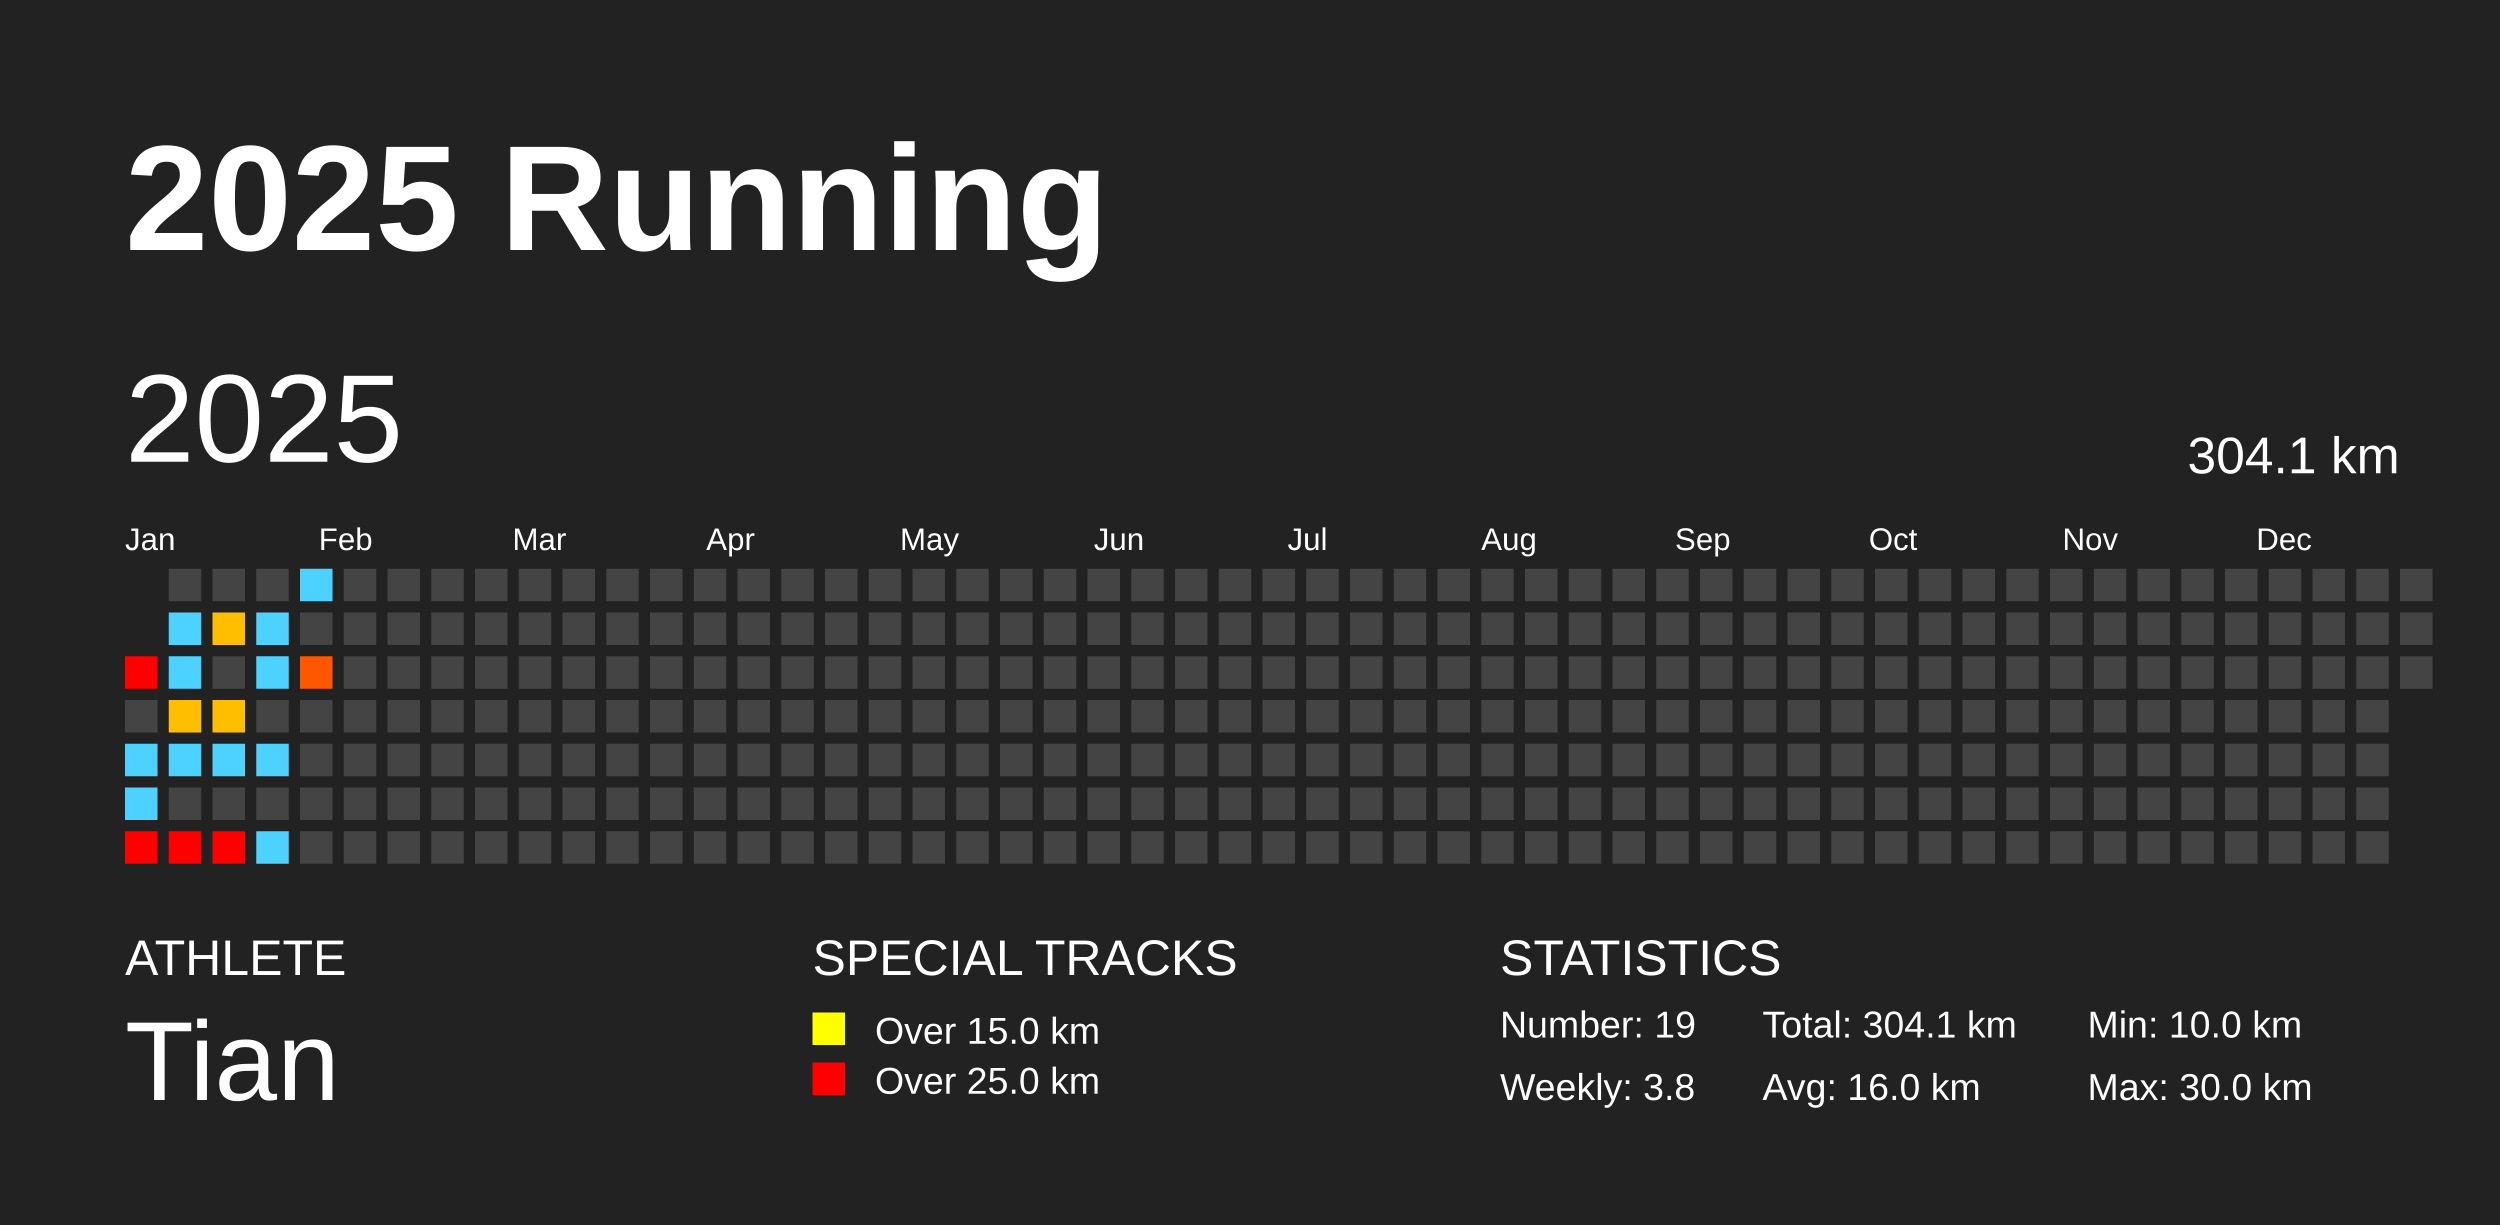
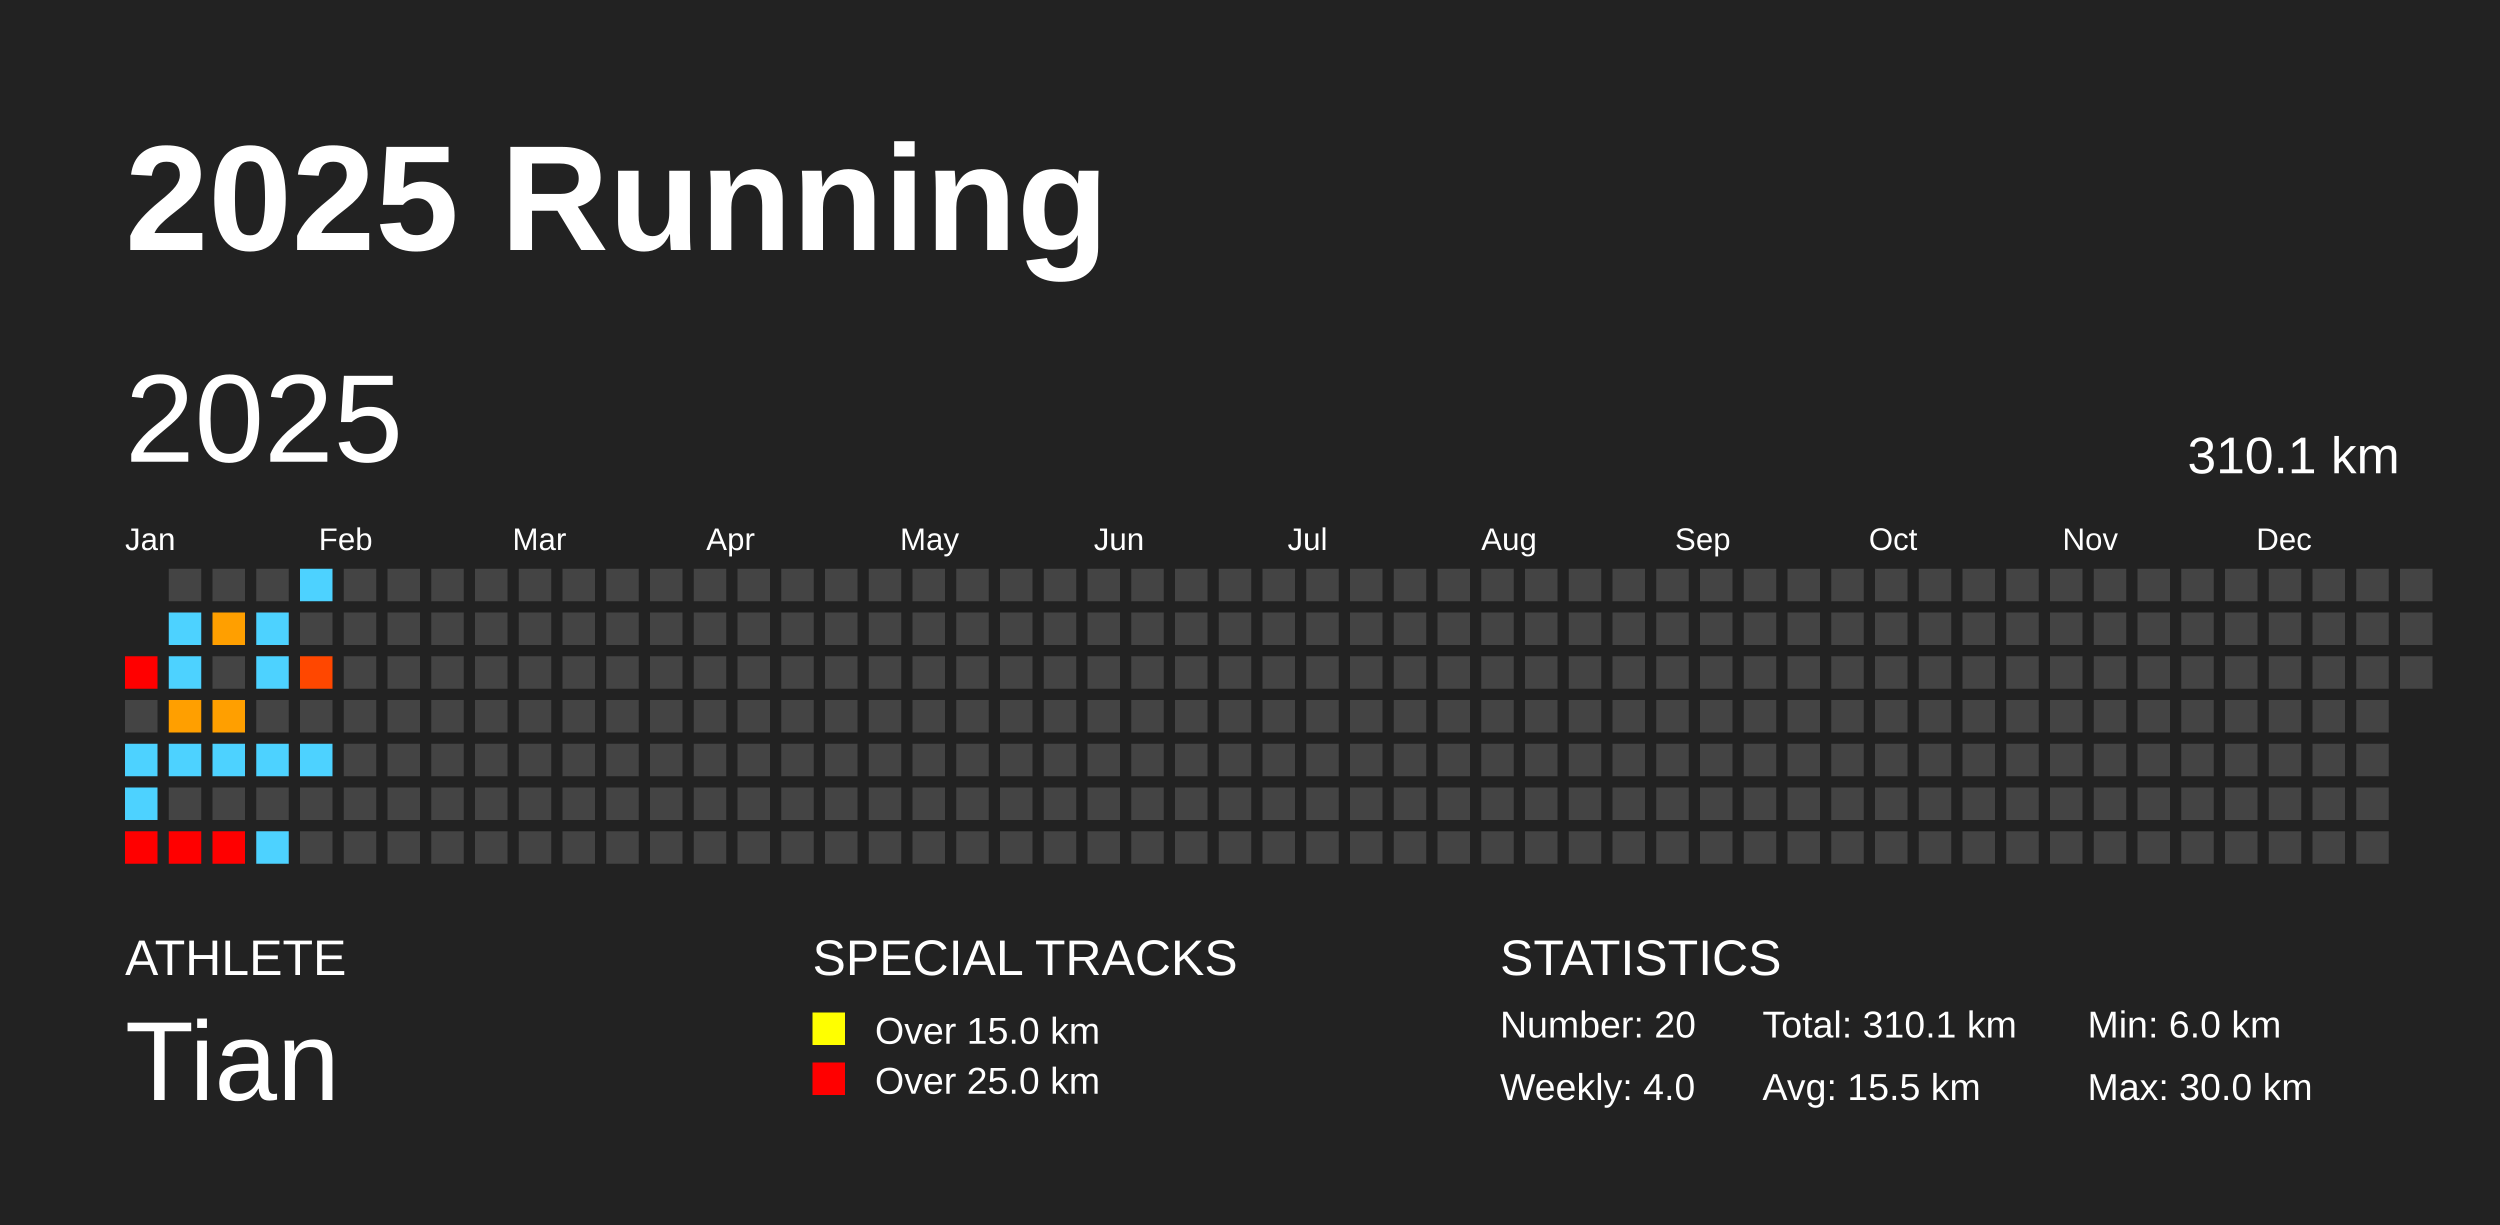
<svg xmlns="http://www.w3.org/2000/svg" baseProfile="full" height="98mm" version="1.1" viewBox="0,0,200,98" width="200mm">
  <defs />
  <rect fill="#222222" height="98" width="200" x="0" y="0" />
  <text fill="#FFFFFF" style="font-size:12px; font-family:Arial; font-weight:bold;" x="10" y="20">2025 Running</text>
  <text fill="#FFFFFF" style="font-size:4px; font-family:Arial" x="10" y="78">ATHLETE</text>
  <text fill="#FFFFFF" style="font-size:9px; font-family:Arial" x="10" y="88">Tian</text>
  <text fill="#FFFFFF" style="font-size:4px; font-family:Arial" x="65" y="78">SPECIAL TRACKS</text>
  <rect fill="yellow" height="2.6" width="2.6" x="65" y="81" />
  <text fill="#FFFFFF" style="font-size:3px; font-family:Arial" x="70" y="83.5">Over 15.0 km</text>
  <rect fill="red" height="2.6" width="2.6" x="65" y="85" />
  <text fill="#FFFFFF" style="font-size:3px; font-family:Arial" x="70" y="87.5">Over 25.0 km</text>
  <text fill="#FFFFFF" style="font-size:4px; font-family:Arial" x="120" y="78">STATISTICS</text>
-   <text fill="#FFFFFF" style="font-size:3px; font-family:Arial" x="120" y="83">Number: 19</text>
-   <text fill="#FFFFFF" style="font-size:3px; font-family:Arial" x="120" y="88">Weekly: 3.8</text>
-   <text fill="#FFFFFF" style="font-size:3px; font-family:Arial" x="141" y="83">Total: 304.1 km</text>
-   <text fill="#FFFFFF" style="font-size:3px; font-family:Arial" x="141" y="88">Avg: 16.0 km</text>
-   <text fill="#FFFFFF" style="font-size:3px; font-family:Arial" x="167" y="83">Min: 10.0 km</text>
+   <text fill="#FFFFFF" style="font-size:3px; font-family:Arial" x="120" y="83">Number: 20</text>
+   <text fill="#FFFFFF" style="font-size:3px; font-family:Arial" x="120" y="88">Weekly: 4.0</text>
+   <text fill="#FFFFFF" style="font-size:3px; font-family:Arial" x="141" y="83">Total: 310.1 km</text>
+   <text fill="#FFFFFF" style="font-size:3px; font-family:Arial" x="141" y="88">Avg: 15.5 km</text>
+   <text fill="#FFFFFF" style="font-size:3px; font-family:Arial" x="167" y="83">Min: 6.0 km</text>
  <text fill="#FFFFFF" style="font-size:3px; font-family:Arial" x="167" y="88">Max: 30.0 km</text>
  <text dominant-baseline="hanging" fill="#FFFFFF" style="font-size:10.0px; font-family:Arial;" x="10" y="30">2025</text>
-   <text dominant-baseline="hanging" fill="#FFFFFF" style="font-size:4.125px; font-family:Arial;" x="175" y="35">304.1 km</text>
+   <text dominant-baseline="hanging" fill="#FFFFFF" style="font-size:4.125px; font-family:Arial;" x="175" y="35">310.1 km</text>
  <text fill="#FFFFFF" style="font-size:2.5px; font-family:Arial" x="10.0" y="44">Jan</text>
  <text fill="#FFFFFF" style="font-size:2.5px; font-family:Arial" x="25.5" y="44">Feb</text>
  <text fill="#FFFFFF" style="font-size:2.5px; font-family:Arial" x="41.0" y="44">Mar</text>
  <text fill="#FFFFFF" style="font-size:2.5px; font-family:Arial" x="56.5" y="44">Apr</text>
  <text fill="#FFFFFF" style="font-size:2.5px; font-family:Arial" x="72.0" y="44">May</text>
  <text fill="#FFFFFF" style="font-size:2.5px; font-family:Arial" x="87.5" y="44">Jun</text>
  <text fill="#FFFFFF" style="font-size:2.5px; font-family:Arial" x="103.0" y="44">Jul</text>
  <text fill="#FFFFFF" style="font-size:2.5px; font-family:Arial" x="118.5" y="44">Aug</text>
  <text fill="#FFFFFF" style="font-size:2.5px; font-family:Arial" x="134.0" y="44">Sep</text>
  <text fill="#FFFFFF" style="font-size:2.5px; font-family:Arial" x="149.5" y="44">Oct</text>
  <text fill="#FFFFFF" style="font-size:2.5px; font-family:Arial" x="165.0" y="44">Nov</text>
  <text fill="#FFFFFF" style="font-size:2.5px; font-family:Arial" x="180.5" y="44">Dec</text>
  <rect fill="red" height="2.6" width="2.6" x="10.0" y="52.5" />
  <rect fill="#444444" height="2.6" width="2.6" x="10.0" y="56.0" />
  <rect fill="#4dd2ff" height="2.6" width="2.6" x="10.0" y="59.5" />
  <rect fill="#4dd2ff" height="2.6" width="2.6" x="10.0" y="63.0" />
  <rect fill="red" height="2.6" width="2.6" x="10.0" y="66.5" />
  <rect fill="#444444" height="2.6" width="2.6" x="13.5" y="45.5" />
  <rect fill="#4dd2ff" height="2.6" width="2.6" x="13.5" y="49.0" />
  <rect fill="#4dd2ff" height="2.6" width="2.6" x="13.5" y="52.5" />
-   <rect fill="#ffbf00" height="2.6" width="2.6" x="13.5" y="56.0" />
+   <rect fill="#ff9f00" height="2.6" width="2.6" x="13.5" y="56.0" />
  <rect fill="#4dd2ff" height="2.6" width="2.6" x="13.5" y="59.5" />
  <rect fill="#444444" height="2.6" width="2.6" x="13.5" y="63.0" />
  <rect fill="red" height="2.6" width="2.6" x="13.5" y="66.5" />
  <rect fill="#444444" height="2.6" width="2.6" x="17.0" y="45.5" />
-   <rect fill="#ffbf00" height="2.6" width="2.6" x="17.0" y="49.0" />
+   <rect fill="#ff9f00" height="2.6" width="2.6" x="17.0" y="49.0" />
  <rect fill="#444444" height="2.6" width="2.6" x="17.0" y="52.5" />
-   <rect fill="#ffbf00" height="2.6" width="2.6" x="17.0" y="56.0" />
+   <rect fill="#ff9f00" height="2.6" width="2.6" x="17.0" y="56.0" />
  <rect fill="#4dd2ff" height="2.6" width="2.6" x="17.0" y="59.5" />
  <rect fill="#444444" height="2.6" width="2.6" x="17.0" y="63.0" />
  <rect fill="red" height="2.6" width="2.6" x="17.0" y="66.5" />
  <rect fill="#444444" height="2.6" width="2.6" x="20.5" y="45.5" />
  <rect fill="#4dd2ff" height="2.6" width="2.6" x="20.5" y="49.0" />
  <rect fill="#4dd2ff" height="2.6" width="2.6" x="20.5" y="52.5" />
  <rect fill="#444444" height="2.6" width="2.6" x="20.5" y="56.0" />
  <rect fill="#4dd2ff" height="2.6" width="2.6" x="20.5" y="59.5" />
  <rect fill="#444444" height="2.6" width="2.6" x="20.5" y="63.0" />
  <rect fill="#4dd2ff" height="2.6" width="2.6" x="20.5" y="66.5" />
  <rect fill="#4dd2ff" height="2.6" width="2.6" x="24.0" y="45.5" />
  <rect fill="#444444" height="2.6" width="2.6" x="24.0" y="49.0" />
-   <rect fill="#ff5600" height="2.6" width="2.6" x="24.0" y="52.5" />
+   <rect fill="#ff4700" height="2.6" width="2.6" x="24.0" y="52.5" />
  <rect fill="#444444" height="2.6" width="2.6" x="24.0" y="56.0" />
-   <rect fill="#444444" height="2.6" width="2.6" x="24.0" y="59.5" />
+   <rect fill="#4dd2ff" height="2.6" width="2.6" x="24.0" y="59.5" />
  <rect fill="#444444" height="2.6" width="2.6" x="24.0" y="63.0" />
  <rect fill="#444444" height="2.6" width="2.6" x="24.0" y="66.5" />
  <rect fill="#444444" height="2.6" width="2.6" x="27.5" y="45.5" />
  <rect fill="#444444" height="2.6" width="2.6" x="27.5" y="49.0" />
  <rect fill="#444444" height="2.6" width="2.6" x="27.5" y="52.5" />
  <rect fill="#444444" height="2.6" width="2.6" x="27.5" y="56.0" />
  <rect fill="#444444" height="2.6" width="2.6" x="27.5" y="59.5" />
  <rect fill="#444444" height="2.6" width="2.6" x="27.5" y="63.0" />
  <rect fill="#444444" height="2.6" width="2.6" x="27.5" y="66.5" />
  <rect fill="#444444" height="2.6" width="2.6" x="31.0" y="45.5" />
  <rect fill="#444444" height="2.6" width="2.6" x="31.0" y="49.0" />
  <rect fill="#444444" height="2.6" width="2.6" x="31.0" y="52.5" />
  <rect fill="#444444" height="2.6" width="2.6" x="31.0" y="56.0" />
  <rect fill="#444444" height="2.6" width="2.6" x="31.0" y="59.5" />
  <rect fill="#444444" height="2.6" width="2.6" x="31.0" y="63.0" />
  <rect fill="#444444" height="2.6" width="2.6" x="31.0" y="66.5" />
  <rect fill="#444444" height="2.6" width="2.6" x="34.5" y="45.5" />
  <rect fill="#444444" height="2.6" width="2.6" x="34.5" y="49.0" />
  <rect fill="#444444" height="2.6" width="2.6" x="34.5" y="52.5" />
  <rect fill="#444444" height="2.6" width="2.6" x="34.5" y="56.0" />
  <rect fill="#444444" height="2.6" width="2.6" x="34.5" y="59.5" />
  <rect fill="#444444" height="2.6" width="2.6" x="34.5" y="63.0" />
  <rect fill="#444444" height="2.6" width="2.6" x="34.5" y="66.5" />
  <rect fill="#444444" height="2.6" width="2.6" x="38.0" y="45.5" />
  <rect fill="#444444" height="2.6" width="2.6" x="38.0" y="49.0" />
  <rect fill="#444444" height="2.6" width="2.6" x="38.0" y="52.5" />
  <rect fill="#444444" height="2.6" width="2.6" x="38.0" y="56.0" />
  <rect fill="#444444" height="2.6" width="2.6" x="38.0" y="59.5" />
  <rect fill="#444444" height="2.6" width="2.6" x="38.0" y="63.0" />
  <rect fill="#444444" height="2.6" width="2.6" x="38.0" y="66.5" />
  <rect fill="#444444" height="2.6" width="2.6" x="41.5" y="45.5" />
  <rect fill="#444444" height="2.6" width="2.6" x="41.5" y="49.0" />
  <rect fill="#444444" height="2.6" width="2.6" x="41.5" y="52.5" />
  <rect fill="#444444" height="2.6" width="2.6" x="41.5" y="56.0" />
  <rect fill="#444444" height="2.6" width="2.6" x="41.5" y="59.5" />
  <rect fill="#444444" height="2.6" width="2.6" x="41.5" y="63.0" />
  <rect fill="#444444" height="2.6" width="2.6" x="41.5" y="66.5" />
  <rect fill="#444444" height="2.6" width="2.6" x="45.0" y="45.5" />
  <rect fill="#444444" height="2.6" width="2.6" x="45.0" y="49.0" />
  <rect fill="#444444" height="2.6" width="2.6" x="45.0" y="52.5" />
  <rect fill="#444444" height="2.6" width="2.6" x="45.0" y="56.0" />
  <rect fill="#444444" height="2.6" width="2.6" x="45.0" y="59.5" />
  <rect fill="#444444" height="2.6" width="2.6" x="45.0" y="63.0" />
  <rect fill="#444444" height="2.6" width="2.6" x="45.0" y="66.5" />
  <rect fill="#444444" height="2.6" width="2.6" x="48.5" y="45.5" />
  <rect fill="#444444" height="2.6" width="2.6" x="48.5" y="49.0" />
  <rect fill="#444444" height="2.6" width="2.6" x="48.5" y="52.5" />
  <rect fill="#444444" height="2.6" width="2.6" x="48.5" y="56.0" />
  <rect fill="#444444" height="2.6" width="2.6" x="48.5" y="59.5" />
  <rect fill="#444444" height="2.6" width="2.6" x="48.5" y="63.0" />
  <rect fill="#444444" height="2.6" width="2.6" x="48.5" y="66.5" />
  <rect fill="#444444" height="2.6" width="2.6" x="52.0" y="45.5" />
  <rect fill="#444444" height="2.6" width="2.6" x="52.0" y="49.0" />
  <rect fill="#444444" height="2.6" width="2.6" x="52.0" y="52.5" />
  <rect fill="#444444" height="2.6" width="2.6" x="52.0" y="56.0" />
  <rect fill="#444444" height="2.6" width="2.6" x="52.0" y="59.5" />
  <rect fill="#444444" height="2.6" width="2.6" x="52.0" y="63.0" />
  <rect fill="#444444" height="2.6" width="2.6" x="52.0" y="66.5" />
  <rect fill="#444444" height="2.6" width="2.6" x="55.5" y="45.5" />
  <rect fill="#444444" height="2.6" width="2.6" x="55.5" y="49.0" />
  <rect fill="#444444" height="2.6" width="2.6" x="55.5" y="52.5" />
  <rect fill="#444444" height="2.6" width="2.6" x="55.5" y="56.0" />
  <rect fill="#444444" height="2.6" width="2.6" x="55.5" y="59.5" />
  <rect fill="#444444" height="2.6" width="2.6" x="55.5" y="63.0" />
  <rect fill="#444444" height="2.6" width="2.6" x="55.5" y="66.5" />
  <rect fill="#444444" height="2.6" width="2.6" x="59.0" y="45.5" />
  <rect fill="#444444" height="2.6" width="2.6" x="59.0" y="49.0" />
  <rect fill="#444444" height="2.6" width="2.6" x="59.0" y="52.5" />
  <rect fill="#444444" height="2.6" width="2.6" x="59.0" y="56.0" />
  <rect fill="#444444" height="2.6" width="2.6" x="59.0" y="59.5" />
  <rect fill="#444444" height="2.6" width="2.6" x="59.0" y="63.0" />
  <rect fill="#444444" height="2.6" width="2.6" x="59.0" y="66.5" />
  <rect fill="#444444" height="2.6" width="2.6" x="62.5" y="45.5" />
  <rect fill="#444444" height="2.6" width="2.6" x="62.5" y="49.0" />
  <rect fill="#444444" height="2.6" width="2.6" x="62.5" y="52.5" />
  <rect fill="#444444" height="2.6" width="2.6" x="62.5" y="56.0" />
  <rect fill="#444444" height="2.6" width="2.6" x="62.5" y="59.5" />
  <rect fill="#444444" height="2.6" width="2.6" x="62.5" y="63.0" />
  <rect fill="#444444" height="2.6" width="2.6" x="62.5" y="66.5" />
  <rect fill="#444444" height="2.6" width="2.6" x="66.0" y="45.5" />
  <rect fill="#444444" height="2.6" width="2.6" x="66.0" y="49.0" />
  <rect fill="#444444" height="2.6" width="2.6" x="66.0" y="52.5" />
  <rect fill="#444444" height="2.6" width="2.6" x="66.0" y="56.0" />
  <rect fill="#444444" height="2.6" width="2.6" x="66.0" y="59.5" />
  <rect fill="#444444" height="2.6" width="2.6" x="66.0" y="63.0" />
  <rect fill="#444444" height="2.6" width="2.6" x="66.0" y="66.5" />
  <rect fill="#444444" height="2.6" width="2.6" x="69.5" y="45.5" />
  <rect fill="#444444" height="2.6" width="2.6" x="69.5" y="49.0" />
  <rect fill="#444444" height="2.6" width="2.6" x="69.5" y="52.5" />
  <rect fill="#444444" height="2.6" width="2.6" x="69.5" y="56.0" />
  <rect fill="#444444" height="2.6" width="2.6" x="69.5" y="59.5" />
  <rect fill="#444444" height="2.6" width="2.6" x="69.5" y="63.0" />
  <rect fill="#444444" height="2.6" width="2.6" x="69.5" y="66.5" />
  <rect fill="#444444" height="2.6" width="2.6" x="73.0" y="45.5" />
  <rect fill="#444444" height="2.6" width="2.6" x="73.0" y="49.0" />
  <rect fill="#444444" height="2.6" width="2.6" x="73.0" y="52.5" />
  <rect fill="#444444" height="2.6" width="2.6" x="73.0" y="56.0" />
  <rect fill="#444444" height="2.6" width="2.6" x="73.0" y="59.5" />
  <rect fill="#444444" height="2.6" width="2.6" x="73.0" y="63.0" />
  <rect fill="#444444" height="2.6" width="2.6" x="73.0" y="66.5" />
  <rect fill="#444444" height="2.6" width="2.6" x="76.5" y="45.5" />
  <rect fill="#444444" height="2.6" width="2.6" x="76.5" y="49.0" />
  <rect fill="#444444" height="2.6" width="2.6" x="76.5" y="52.5" />
  <rect fill="#444444" height="2.6" width="2.6" x="76.5" y="56.0" />
  <rect fill="#444444" height="2.6" width="2.6" x="76.5" y="59.5" />
  <rect fill="#444444" height="2.6" width="2.6" x="76.5" y="63.0" />
  <rect fill="#444444" height="2.6" width="2.6" x="76.5" y="66.5" />
  <rect fill="#444444" height="2.6" width="2.6" x="80.0" y="45.5" />
  <rect fill="#444444" height="2.6" width="2.6" x="80.0" y="49.0" />
  <rect fill="#444444" height="2.6" width="2.6" x="80.0" y="52.5" />
  <rect fill="#444444" height="2.6" width="2.6" x="80.0" y="56.0" />
  <rect fill="#444444" height="2.6" width="2.6" x="80.0" y="59.5" />
  <rect fill="#444444" height="2.6" width="2.6" x="80.0" y="63.0" />
  <rect fill="#444444" height="2.6" width="2.6" x="80.0" y="66.5" />
  <rect fill="#444444" height="2.6" width="2.6" x="83.5" y="45.5" />
  <rect fill="#444444" height="2.6" width="2.6" x="83.5" y="49.0" />
  <rect fill="#444444" height="2.6" width="2.6" x="83.5" y="52.5" />
  <rect fill="#444444" height="2.6" width="2.6" x="83.5" y="56.0" />
  <rect fill="#444444" height="2.6" width="2.6" x="83.5" y="59.5" />
  <rect fill="#444444" height="2.6" width="2.6" x="83.5" y="63.0" />
  <rect fill="#444444" height="2.6" width="2.6" x="83.5" y="66.5" />
  <rect fill="#444444" height="2.6" width="2.6" x="87.0" y="45.5" />
  <rect fill="#444444" height="2.6" width="2.6" x="87.0" y="49.0" />
  <rect fill="#444444" height="2.6" width="2.6" x="87.0" y="52.5" />
  <rect fill="#444444" height="2.6" width="2.6" x="87.0" y="56.0" />
  <rect fill="#444444" height="2.6" width="2.6" x="87.0" y="59.5" />
  <rect fill="#444444" height="2.6" width="2.6" x="87.0" y="63.0" />
  <rect fill="#444444" height="2.6" width="2.6" x="87.0" y="66.5" />
  <rect fill="#444444" height="2.6" width="2.6" x="90.5" y="45.5" />
  <rect fill="#444444" height="2.6" width="2.6" x="90.5" y="49.0" />
  <rect fill="#444444" height="2.6" width="2.6" x="90.5" y="52.5" />
  <rect fill="#444444" height="2.6" width="2.6" x="90.5" y="56.0" />
  <rect fill="#444444" height="2.6" width="2.6" x="90.5" y="59.5" />
  <rect fill="#444444" height="2.6" width="2.6" x="90.5" y="63.0" />
  <rect fill="#444444" height="2.6" width="2.6" x="90.5" y="66.5" />
  <rect fill="#444444" height="2.6" width="2.6" x="94.0" y="45.5" />
  <rect fill="#444444" height="2.6" width="2.6" x="94.0" y="49.0" />
  <rect fill="#444444" height="2.6" width="2.6" x="94.0" y="52.5" />
  <rect fill="#444444" height="2.6" width="2.6" x="94.0" y="56.0" />
  <rect fill="#444444" height="2.6" width="2.6" x="94.0" y="59.5" />
  <rect fill="#444444" height="2.6" width="2.6" x="94.0" y="63.0" />
  <rect fill="#444444" height="2.6" width="2.6" x="94.0" y="66.5" />
  <rect fill="#444444" height="2.6" width="2.6" x="97.5" y="45.5" />
  <rect fill="#444444" height="2.6" width="2.6" x="97.5" y="49.0" />
  <rect fill="#444444" height="2.6" width="2.6" x="97.5" y="52.5" />
  <rect fill="#444444" height="2.6" width="2.6" x="97.5" y="56.0" />
  <rect fill="#444444" height="2.6" width="2.6" x="97.5" y="59.5" />
  <rect fill="#444444" height="2.6" width="2.6" x="97.5" y="63.0" />
  <rect fill="#444444" height="2.6" width="2.6" x="97.5" y="66.5" />
  <rect fill="#444444" height="2.6" width="2.6" x="101.0" y="45.5" />
  <rect fill="#444444" height="2.6" width="2.6" x="101.0" y="49.0" />
  <rect fill="#444444" height="2.6" width="2.6" x="101.0" y="52.5" />
  <rect fill="#444444" height="2.6" width="2.6" x="101.0" y="56.0" />
  <rect fill="#444444" height="2.6" width="2.6" x="101.0" y="59.5" />
  <rect fill="#444444" height="2.6" width="2.6" x="101.0" y="63.0" />
  <rect fill="#444444" height="2.6" width="2.6" x="101.0" y="66.5" />
  <rect fill="#444444" height="2.6" width="2.6" x="104.5" y="45.5" />
  <rect fill="#444444" height="2.6" width="2.6" x="104.5" y="49.0" />
  <rect fill="#444444" height="2.6" width="2.6" x="104.5" y="52.5" />
  <rect fill="#444444" height="2.6" width="2.6" x="104.5" y="56.0" />
  <rect fill="#444444" height="2.6" width="2.6" x="104.5" y="59.5" />
  <rect fill="#444444" height="2.6" width="2.6" x="104.5" y="63.0" />
  <rect fill="#444444" height="2.6" width="2.6" x="104.5" y="66.5" />
  <rect fill="#444444" height="2.6" width="2.6" x="108.0" y="45.5" />
  <rect fill="#444444" height="2.6" width="2.6" x="108.0" y="49.0" />
  <rect fill="#444444" height="2.6" width="2.6" x="108.0" y="52.5" />
  <rect fill="#444444" height="2.6" width="2.6" x="108.0" y="56.0" />
  <rect fill="#444444" height="2.6" width="2.6" x="108.0" y="59.5" />
  <rect fill="#444444" height="2.6" width="2.6" x="108.0" y="63.0" />
  <rect fill="#444444" height="2.6" width="2.6" x="108.0" y="66.5" />
  <rect fill="#444444" height="2.6" width="2.6" x="111.5" y="45.5" />
  <rect fill="#444444" height="2.6" width="2.6" x="111.5" y="49.0" />
  <rect fill="#444444" height="2.6" width="2.6" x="111.5" y="52.5" />
  <rect fill="#444444" height="2.6" width="2.6" x="111.5" y="56.0" />
  <rect fill="#444444" height="2.6" width="2.6" x="111.5" y="59.5" />
  <rect fill="#444444" height="2.6" width="2.6" x="111.5" y="63.0" />
  <rect fill="#444444" height="2.6" width="2.6" x="111.5" y="66.5" />
  <rect fill="#444444" height="2.6" width="2.6" x="115.0" y="45.5" />
  <rect fill="#444444" height="2.6" width="2.6" x="115.0" y="49.0" />
  <rect fill="#444444" height="2.6" width="2.6" x="115.0" y="52.5" />
  <rect fill="#444444" height="2.6" width="2.6" x="115.0" y="56.0" />
  <rect fill="#444444" height="2.6" width="2.6" x="115.0" y="59.5" />
  <rect fill="#444444" height="2.6" width="2.6" x="115.0" y="63.0" />
  <rect fill="#444444" height="2.6" width="2.6" x="115.0" y="66.5" />
  <rect fill="#444444" height="2.6" width="2.6" x="118.5" y="45.5" />
  <rect fill="#444444" height="2.6" width="2.6" x="118.5" y="49.0" />
  <rect fill="#444444" height="2.6" width="2.6" x="118.5" y="52.5" />
  <rect fill="#444444" height="2.6" width="2.6" x="118.5" y="56.0" />
  <rect fill="#444444" height="2.6" width="2.6" x="118.5" y="59.5" />
  <rect fill="#444444" height="2.6" width="2.6" x="118.5" y="63.0" />
  <rect fill="#444444" height="2.6" width="2.6" x="118.5" y="66.5" />
  <rect fill="#444444" height="2.6" width="2.6" x="122.0" y="45.5" />
  <rect fill="#444444" height="2.6" width="2.6" x="122.0" y="49.0" />
  <rect fill="#444444" height="2.6" width="2.6" x="122.0" y="52.5" />
  <rect fill="#444444" height="2.6" width="2.6" x="122.0" y="56.0" />
  <rect fill="#444444" height="2.6" width="2.6" x="122.0" y="59.5" />
  <rect fill="#444444" height="2.6" width="2.6" x="122.0" y="63.0" />
  <rect fill="#444444" height="2.6" width="2.6" x="122.0" y="66.5" />
  <rect fill="#444444" height="2.6" width="2.6" x="125.5" y="45.5" />
  <rect fill="#444444" height="2.6" width="2.6" x="125.5" y="49.0" />
  <rect fill="#444444" height="2.6" width="2.6" x="125.5" y="52.5" />
  <rect fill="#444444" height="2.6" width="2.6" x="125.5" y="56.0" />
  <rect fill="#444444" height="2.6" width="2.6" x="125.5" y="59.5" />
  <rect fill="#444444" height="2.6" width="2.6" x="125.5" y="63.0" />
  <rect fill="#444444" height="2.6" width="2.6" x="125.5" y="66.5" />
  <rect fill="#444444" height="2.6" width="2.6" x="129.0" y="45.5" />
  <rect fill="#444444" height="2.6" width="2.6" x="129.0" y="49.0" />
  <rect fill="#444444" height="2.6" width="2.6" x="129.0" y="52.5" />
  <rect fill="#444444" height="2.6" width="2.6" x="129.0" y="56.0" />
  <rect fill="#444444" height="2.6" width="2.6" x="129.0" y="59.5" />
  <rect fill="#444444" height="2.6" width="2.6" x="129.0" y="63.0" />
  <rect fill="#444444" height="2.6" width="2.6" x="129.0" y="66.5" />
  <rect fill="#444444" height="2.6" width="2.6" x="132.5" y="45.5" />
  <rect fill="#444444" height="2.6" width="2.6" x="132.5" y="49.0" />
  <rect fill="#444444" height="2.6" width="2.6" x="132.5" y="52.5" />
  <rect fill="#444444" height="2.6" width="2.6" x="132.5" y="56.0" />
  <rect fill="#444444" height="2.6" width="2.6" x="132.5" y="59.5" />
  <rect fill="#444444" height="2.6" width="2.6" x="132.5" y="63.0" />
  <rect fill="#444444" height="2.6" width="2.6" x="132.5" y="66.5" />
  <rect fill="#444444" height="2.6" width="2.6" x="136.0" y="45.5" />
  <rect fill="#444444" height="2.6" width="2.6" x="136.0" y="49.0" />
  <rect fill="#444444" height="2.6" width="2.6" x="136.0" y="52.5" />
  <rect fill="#444444" height="2.6" width="2.6" x="136.0" y="56.0" />
  <rect fill="#444444" height="2.6" width="2.6" x="136.0" y="59.5" />
  <rect fill="#444444" height="2.6" width="2.6" x="136.0" y="63.0" />
  <rect fill="#444444" height="2.6" width="2.6" x="136.0" y="66.5" />
  <rect fill="#444444" height="2.6" width="2.6" x="139.5" y="45.5" />
  <rect fill="#444444" height="2.6" width="2.6" x="139.5" y="49.0" />
  <rect fill="#444444" height="2.6" width="2.6" x="139.5" y="52.5" />
  <rect fill="#444444" height="2.6" width="2.6" x="139.5" y="56.0" />
  <rect fill="#444444" height="2.6" width="2.6" x="139.5" y="59.5" />
  <rect fill="#444444" height="2.6" width="2.6" x="139.5" y="63.0" />
  <rect fill="#444444" height="2.6" width="2.6" x="139.5" y="66.5" />
  <rect fill="#444444" height="2.6" width="2.6" x="143.0" y="45.5" />
  <rect fill="#444444" height="2.6" width="2.6" x="143.0" y="49.0" />
  <rect fill="#444444" height="2.6" width="2.6" x="143.0" y="52.5" />
  <rect fill="#444444" height="2.6" width="2.6" x="143.0" y="56.0" />
  <rect fill="#444444" height="2.6" width="2.6" x="143.0" y="59.5" />
  <rect fill="#444444" height="2.6" width="2.6" x="143.0" y="63.0" />
  <rect fill="#444444" height="2.6" width="2.6" x="143.0" y="66.5" />
  <rect fill="#444444" height="2.6" width="2.6" x="146.5" y="45.5" />
  <rect fill="#444444" height="2.6" width="2.6" x="146.5" y="49.0" />
  <rect fill="#444444" height="2.6" width="2.6" x="146.5" y="52.5" />
  <rect fill="#444444" height="2.6" width="2.6" x="146.5" y="56.0" />
  <rect fill="#444444" height="2.6" width="2.6" x="146.5" y="59.5" />
  <rect fill="#444444" height="2.6" width="2.6" x="146.5" y="63.0" />
  <rect fill="#444444" height="2.6" width="2.6" x="146.5" y="66.5" />
  <rect fill="#444444" height="2.6" width="2.6" x="150.0" y="45.5" />
  <rect fill="#444444" height="2.6" width="2.6" x="150.0" y="49.0" />
  <rect fill="#444444" height="2.6" width="2.6" x="150.0" y="52.5" />
  <rect fill="#444444" height="2.6" width="2.6" x="150.0" y="56.0" />
  <rect fill="#444444" height="2.6" width="2.6" x="150.0" y="59.5" />
  <rect fill="#444444" height="2.6" width="2.6" x="150.0" y="63.0" />
  <rect fill="#444444" height="2.6" width="2.6" x="150.0" y="66.5" />
  <rect fill="#444444" height="2.6" width="2.6" x="153.5" y="45.5" />
  <rect fill="#444444" height="2.6" width="2.6" x="153.5" y="49.0" />
  <rect fill="#444444" height="2.6" width="2.6" x="153.5" y="52.5" />
  <rect fill="#444444" height="2.6" width="2.6" x="153.5" y="56.0" />
  <rect fill="#444444" height="2.6" width="2.6" x="153.5" y="59.5" />
  <rect fill="#444444" height="2.6" width="2.6" x="153.5" y="63.0" />
  <rect fill="#444444" height="2.6" width="2.6" x="153.5" y="66.5" />
  <rect fill="#444444" height="2.6" width="2.6" x="157.0" y="45.5" />
  <rect fill="#444444" height="2.6" width="2.6" x="157.0" y="49.0" />
  <rect fill="#444444" height="2.6" width="2.6" x="157.0" y="52.5" />
  <rect fill="#444444" height="2.6" width="2.6" x="157.0" y="56.0" />
  <rect fill="#444444" height="2.6" width="2.6" x="157.0" y="59.5" />
  <rect fill="#444444" height="2.6" width="2.6" x="157.0" y="63.0" />
  <rect fill="#444444" height="2.6" width="2.6" x="157.0" y="66.5" />
  <rect fill="#444444" height="2.6" width="2.6" x="160.5" y="45.5" />
  <rect fill="#444444" height="2.6" width="2.6" x="160.5" y="49.0" />
  <rect fill="#444444" height="2.6" width="2.6" x="160.5" y="52.5" />
  <rect fill="#444444" height="2.6" width="2.6" x="160.5" y="56.0" />
  <rect fill="#444444" height="2.6" width="2.6" x="160.5" y="59.5" />
  <rect fill="#444444" height="2.6" width="2.6" x="160.5" y="63.0" />
  <rect fill="#444444" height="2.6" width="2.6" x="160.5" y="66.5" />
  <rect fill="#444444" height="2.6" width="2.6" x="164.0" y="45.5" />
  <rect fill="#444444" height="2.6" width="2.6" x="164.0" y="49.0" />
  <rect fill="#444444" height="2.6" width="2.6" x="164.0" y="52.5" />
  <rect fill="#444444" height="2.6" width="2.6" x="164.0" y="56.0" />
  <rect fill="#444444" height="2.6" width="2.6" x="164.0" y="59.5" />
  <rect fill="#444444" height="2.6" width="2.6" x="164.0" y="63.0" />
  <rect fill="#444444" height="2.6" width="2.6" x="164.0" y="66.5" />
  <rect fill="#444444" height="2.6" width="2.6" x="167.5" y="45.5" />
  <rect fill="#444444" height="2.6" width="2.6" x="167.5" y="49.0" />
  <rect fill="#444444" height="2.6" width="2.6" x="167.5" y="52.5" />
  <rect fill="#444444" height="2.6" width="2.6" x="167.5" y="56.0" />
  <rect fill="#444444" height="2.6" width="2.6" x="167.5" y="59.5" />
  <rect fill="#444444" height="2.6" width="2.6" x="167.5" y="63.0" />
  <rect fill="#444444" height="2.6" width="2.6" x="167.5" y="66.5" />
  <rect fill="#444444" height="2.6" width="2.6" x="171.0" y="45.5" />
  <rect fill="#444444" height="2.6" width="2.6" x="171.0" y="49.0" />
  <rect fill="#444444" height="2.6" width="2.6" x="171.0" y="52.5" />
  <rect fill="#444444" height="2.6" width="2.6" x="171.0" y="56.0" />
  <rect fill="#444444" height="2.6" width="2.6" x="171.0" y="59.5" />
  <rect fill="#444444" height="2.6" width="2.6" x="171.0" y="63.0" />
  <rect fill="#444444" height="2.6" width="2.6" x="171.0" y="66.5" />
  <rect fill="#444444" height="2.6" width="2.6" x="174.5" y="45.5" />
  <rect fill="#444444" height="2.6" width="2.6" x="174.5" y="49.0" />
  <rect fill="#444444" height="2.6" width="2.6" x="174.5" y="52.5" />
  <rect fill="#444444" height="2.6" width="2.6" x="174.5" y="56.0" />
  <rect fill="#444444" height="2.6" width="2.6" x="174.5" y="59.5" />
  <rect fill="#444444" height="2.6" width="2.6" x="174.5" y="63.0" />
  <rect fill="#444444" height="2.6" width="2.6" x="174.5" y="66.5" />
  <rect fill="#444444" height="2.6" width="2.6" x="178.0" y="45.5" />
  <rect fill="#444444" height="2.6" width="2.6" x="178.0" y="49.0" />
  <rect fill="#444444" height="2.6" width="2.6" x="178.0" y="52.5" />
  <rect fill="#444444" height="2.6" width="2.6" x="178.0" y="56.0" />
  <rect fill="#444444" height="2.6" width="2.6" x="178.0" y="59.5" />
  <rect fill="#444444" height="2.6" width="2.6" x="178.0" y="63.0" />
  <rect fill="#444444" height="2.6" width="2.6" x="178.0" y="66.5" />
  <rect fill="#444444" height="2.6" width="2.6" x="181.5" y="45.5" />
  <rect fill="#444444" height="2.6" width="2.6" x="181.5" y="49.0" />
  <rect fill="#444444" height="2.6" width="2.6" x="181.5" y="52.5" />
  <rect fill="#444444" height="2.6" width="2.6" x="181.5" y="56.0" />
  <rect fill="#444444" height="2.6" width="2.6" x="181.5" y="59.5" />
  <rect fill="#444444" height="2.6" width="2.6" x="181.5" y="63.0" />
  <rect fill="#444444" height="2.6" width="2.6" x="181.5" y="66.5" />
  <rect fill="#444444" height="2.6" width="2.6" x="185.0" y="45.5" />
  <rect fill="#444444" height="2.6" width="2.6" x="185.0" y="49.0" />
  <rect fill="#444444" height="2.6" width="2.6" x="185.0" y="52.5" />
  <rect fill="#444444" height="2.6" width="2.6" x="185.0" y="56.0" />
  <rect fill="#444444" height="2.6" width="2.6" x="185.0" y="59.5" />
  <rect fill="#444444" height="2.6" width="2.6" x="185.0" y="63.0" />
  <rect fill="#444444" height="2.6" width="2.6" x="185.0" y="66.5" />
  <rect fill="#444444" height="2.6" width="2.6" x="188.5" y="45.5" />
  <rect fill="#444444" height="2.6" width="2.6" x="188.5" y="49.0" />
  <rect fill="#444444" height="2.6" width="2.6" x="188.5" y="52.5" />
  <rect fill="#444444" height="2.6" width="2.6" x="188.5" y="56.0" />
  <rect fill="#444444" height="2.6" width="2.6" x="188.5" y="59.5" />
  <rect fill="#444444" height="2.6" width="2.6" x="188.5" y="63.0" />
  <rect fill="#444444" height="2.6" width="2.6" x="188.5" y="66.5" />
  <rect fill="#444444" height="2.6" width="2.6" x="192.0" y="45.5" />
  <rect fill="#444444" height="2.6" width="2.6" x="192.0" y="49.0" />
  <rect fill="#444444" height="2.6" width="2.6" x="192.0" y="52.5" />
</svg>
